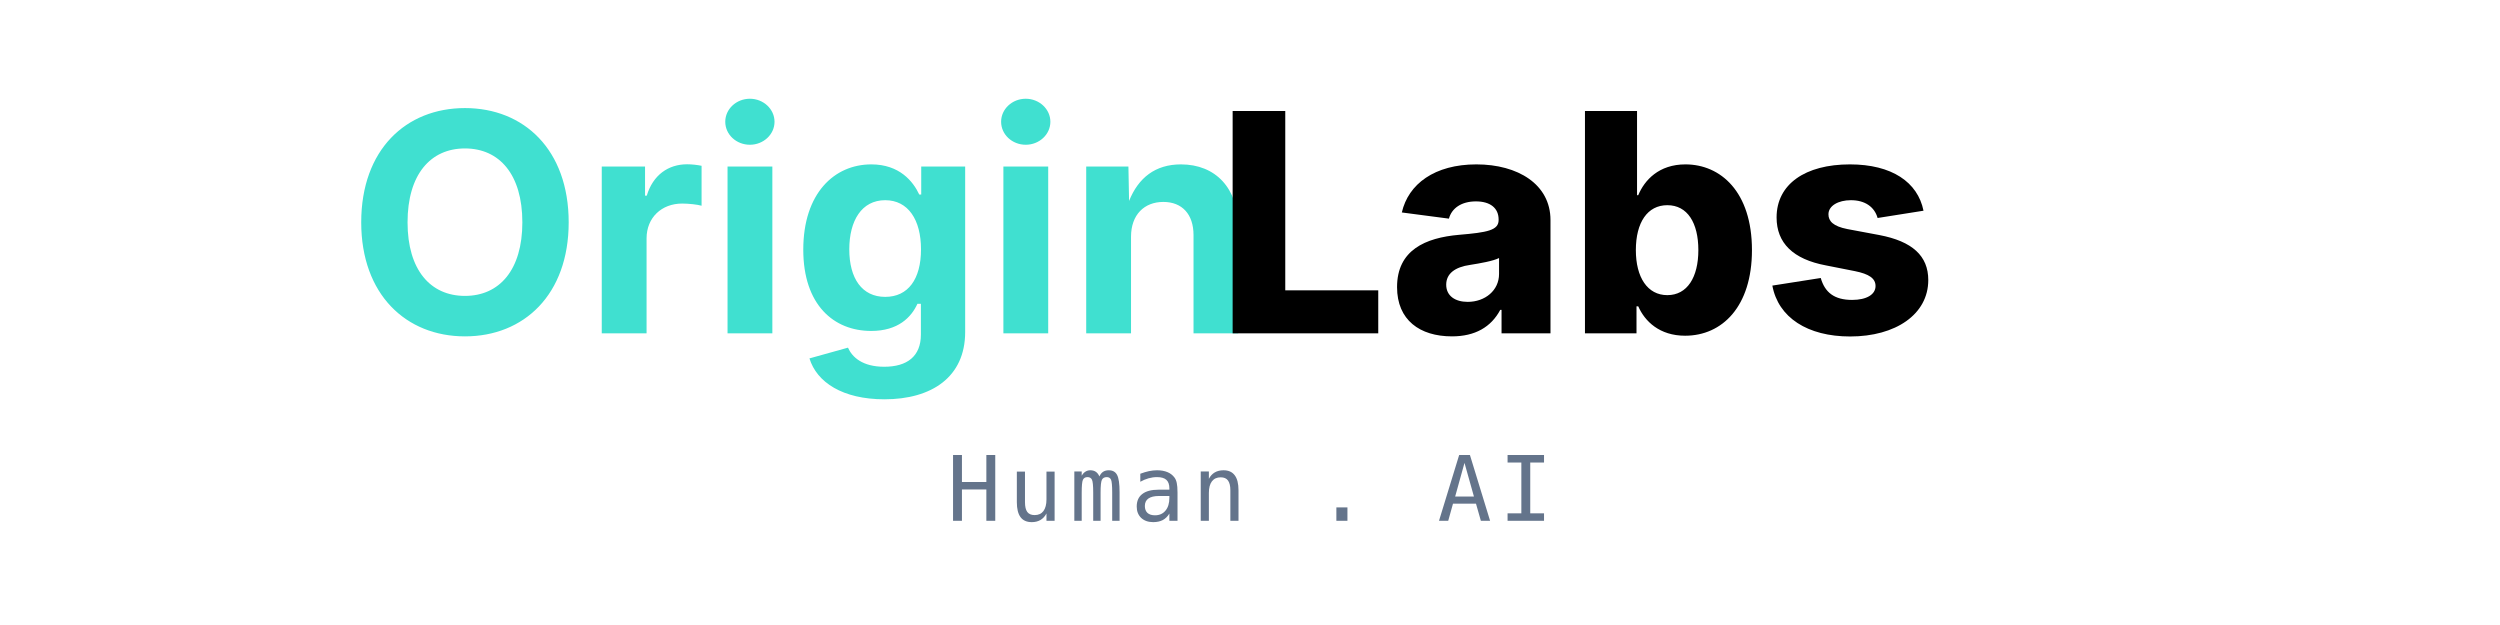
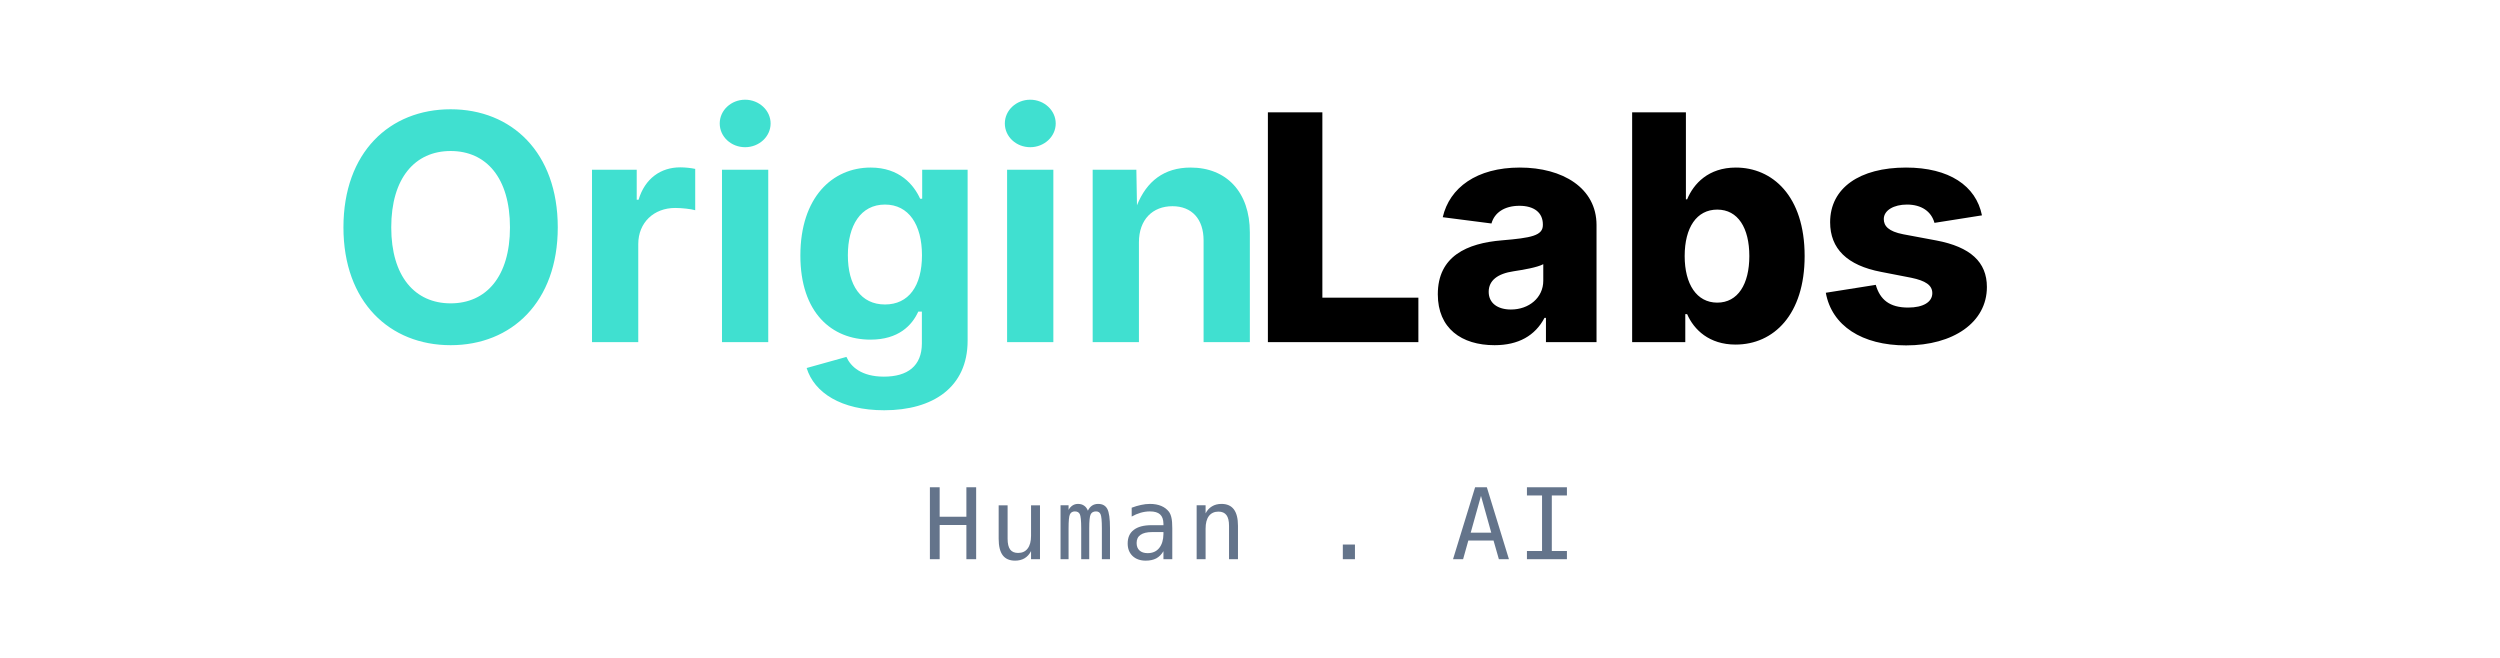
- <svg xmlns="http://www.w3.org/2000/svg" viewBox="0 0 360 90" width="360" height="90">
-   <text x="50" y="48" font-family="Inter, Arial, sans-serif" font-size="44" font-weight="700" fill="#40E0D0">Origin</text>
-   <text x="175" y="48" font-family="Inter, Arial, sans-serif" font-size="44" font-weight="800" fill="#000000">Labs</text>
-   <text x="180" y="75" font-family="IBM Plex Mono, monospace" font-size="13" font-weight="500" fill="#64748B" text-anchor="middle" letter-spacing="1">Human . AI</text>
+ <svg xmlns="http://www.w3.org/2000/svg" viewBox="0 0 380 100" width="380" height="100">
+   <text x="50" y="52" font-family="Inter, Arial, sans-serif" font-size="48" font-weight="700" fill="#40E0D0">Origin</text>
+   <text x="190" y="52" font-family="Inter, Arial, sans-serif" font-size="48" font-weight="800" fill="#000000">Labs</text>
+   <text x="190" y="85" font-family="IBM Plex Mono, monospace" font-size="15" font-weight="500" fill="#64748B" text-anchor="middle" letter-spacing="1">Human . AI</text>
</svg>
